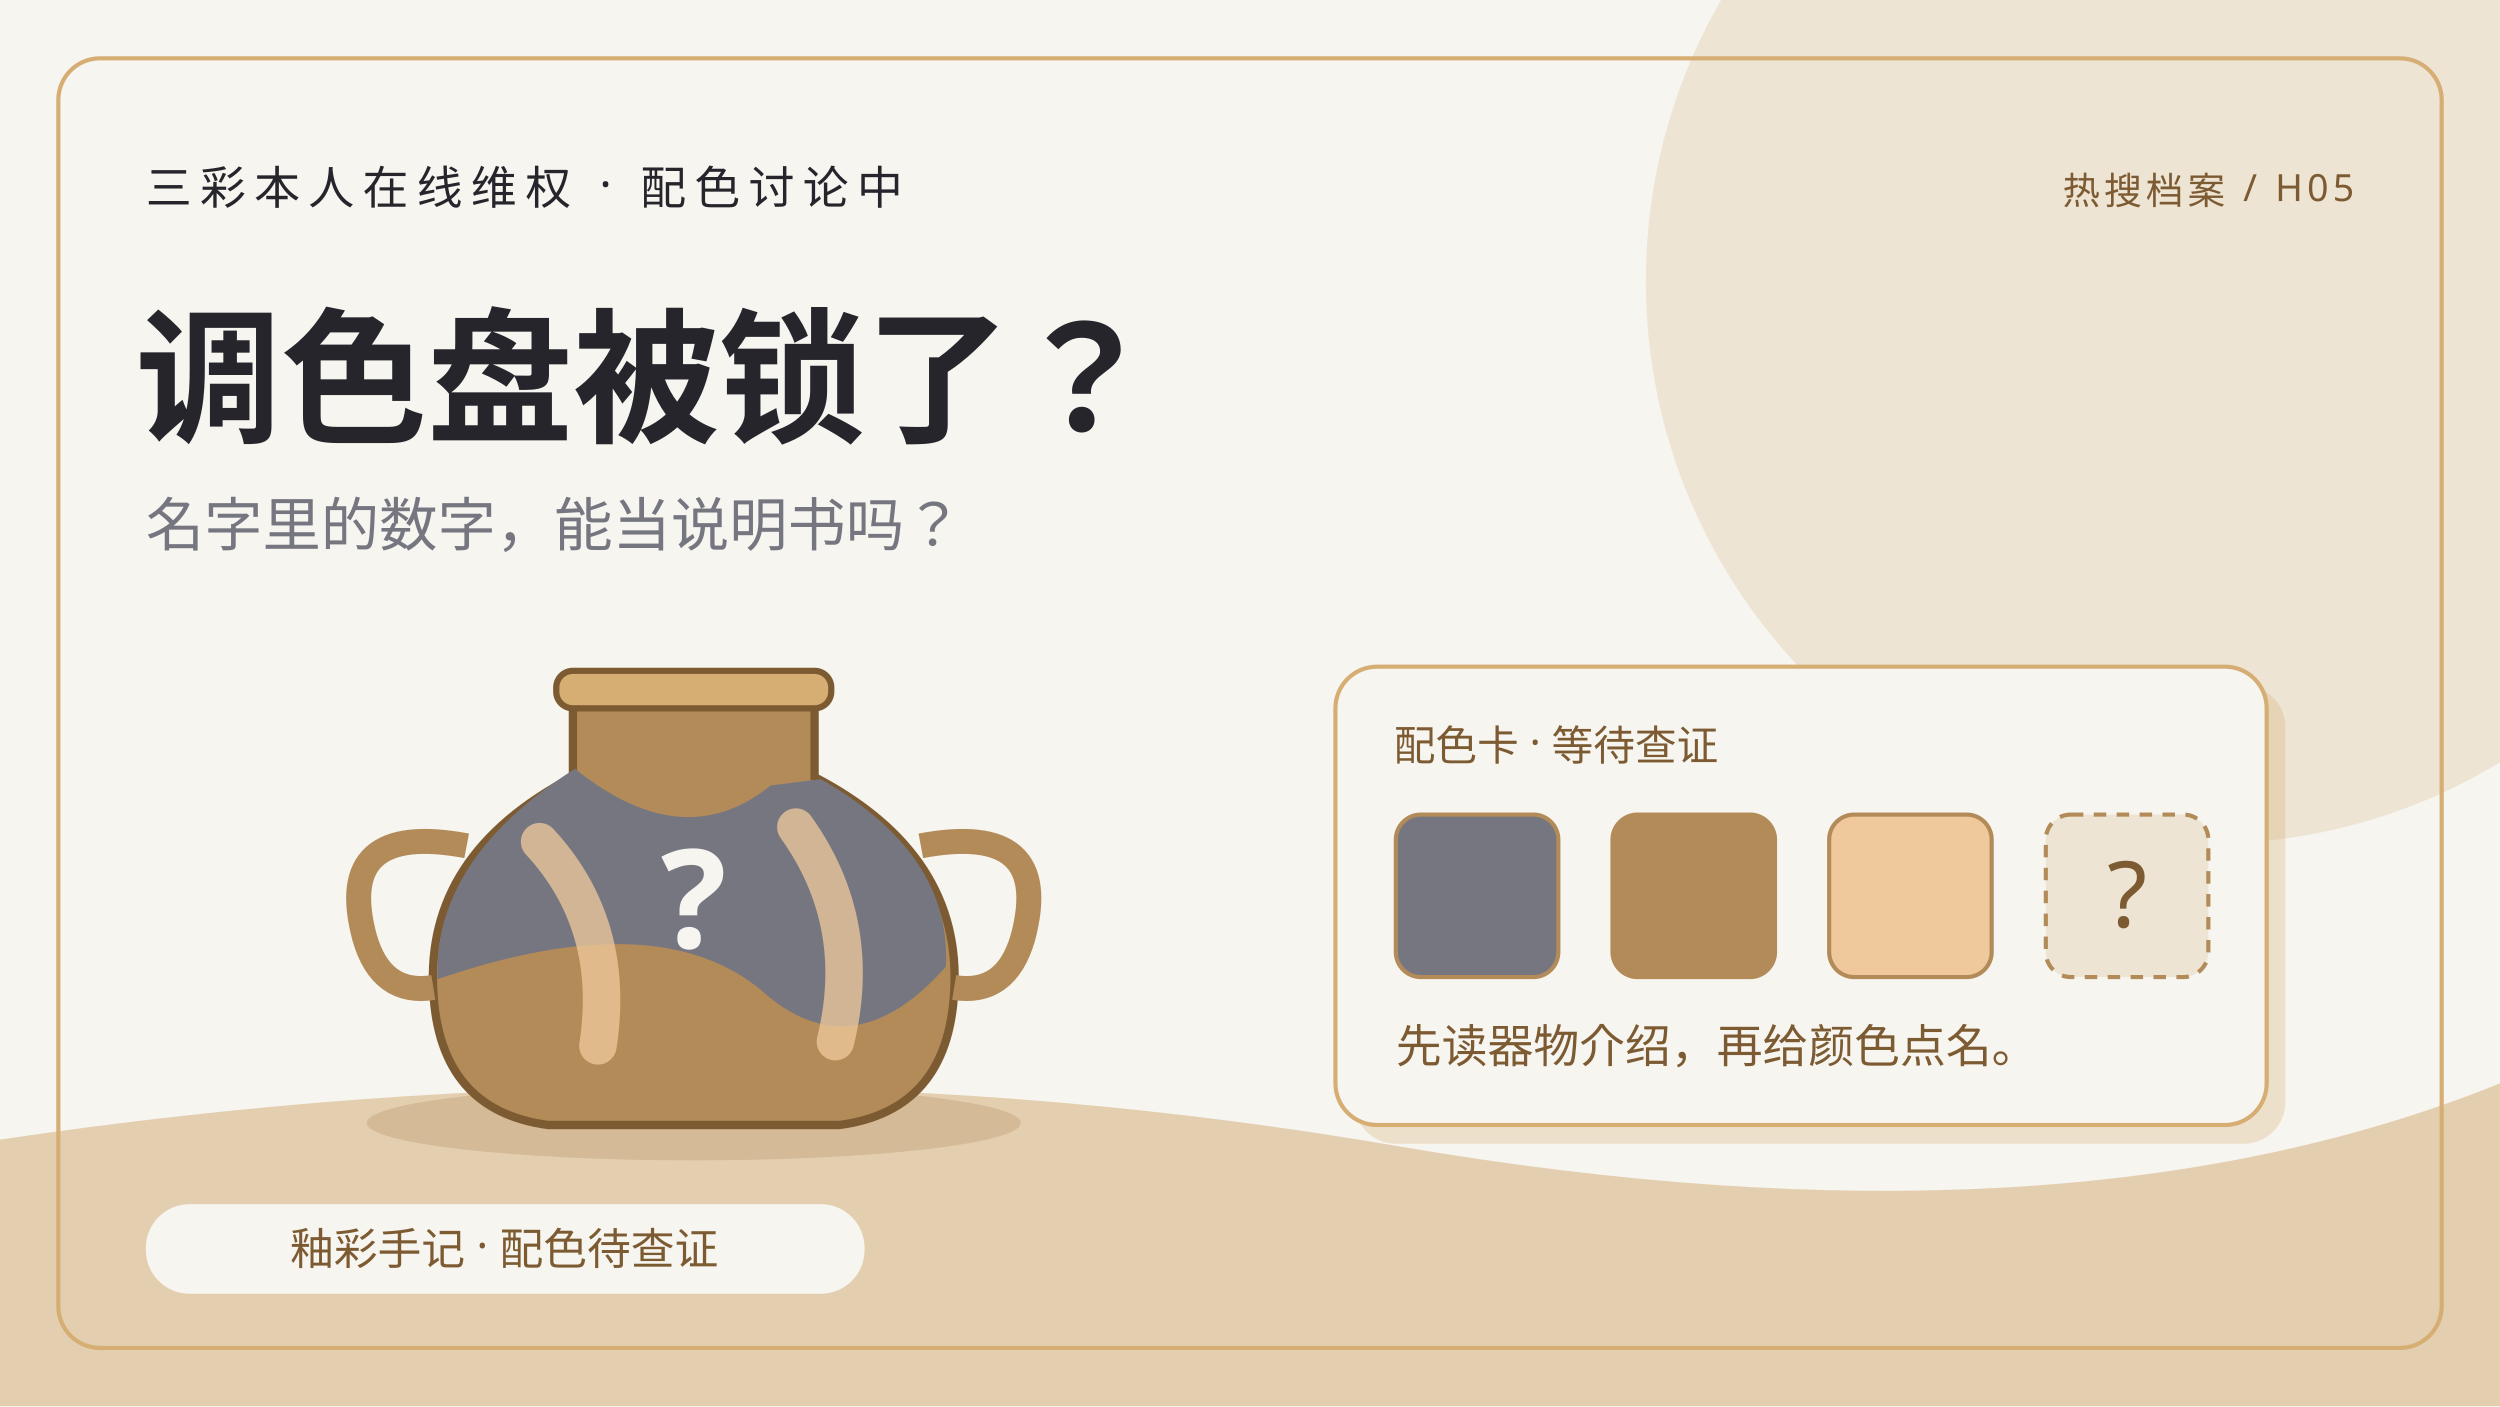
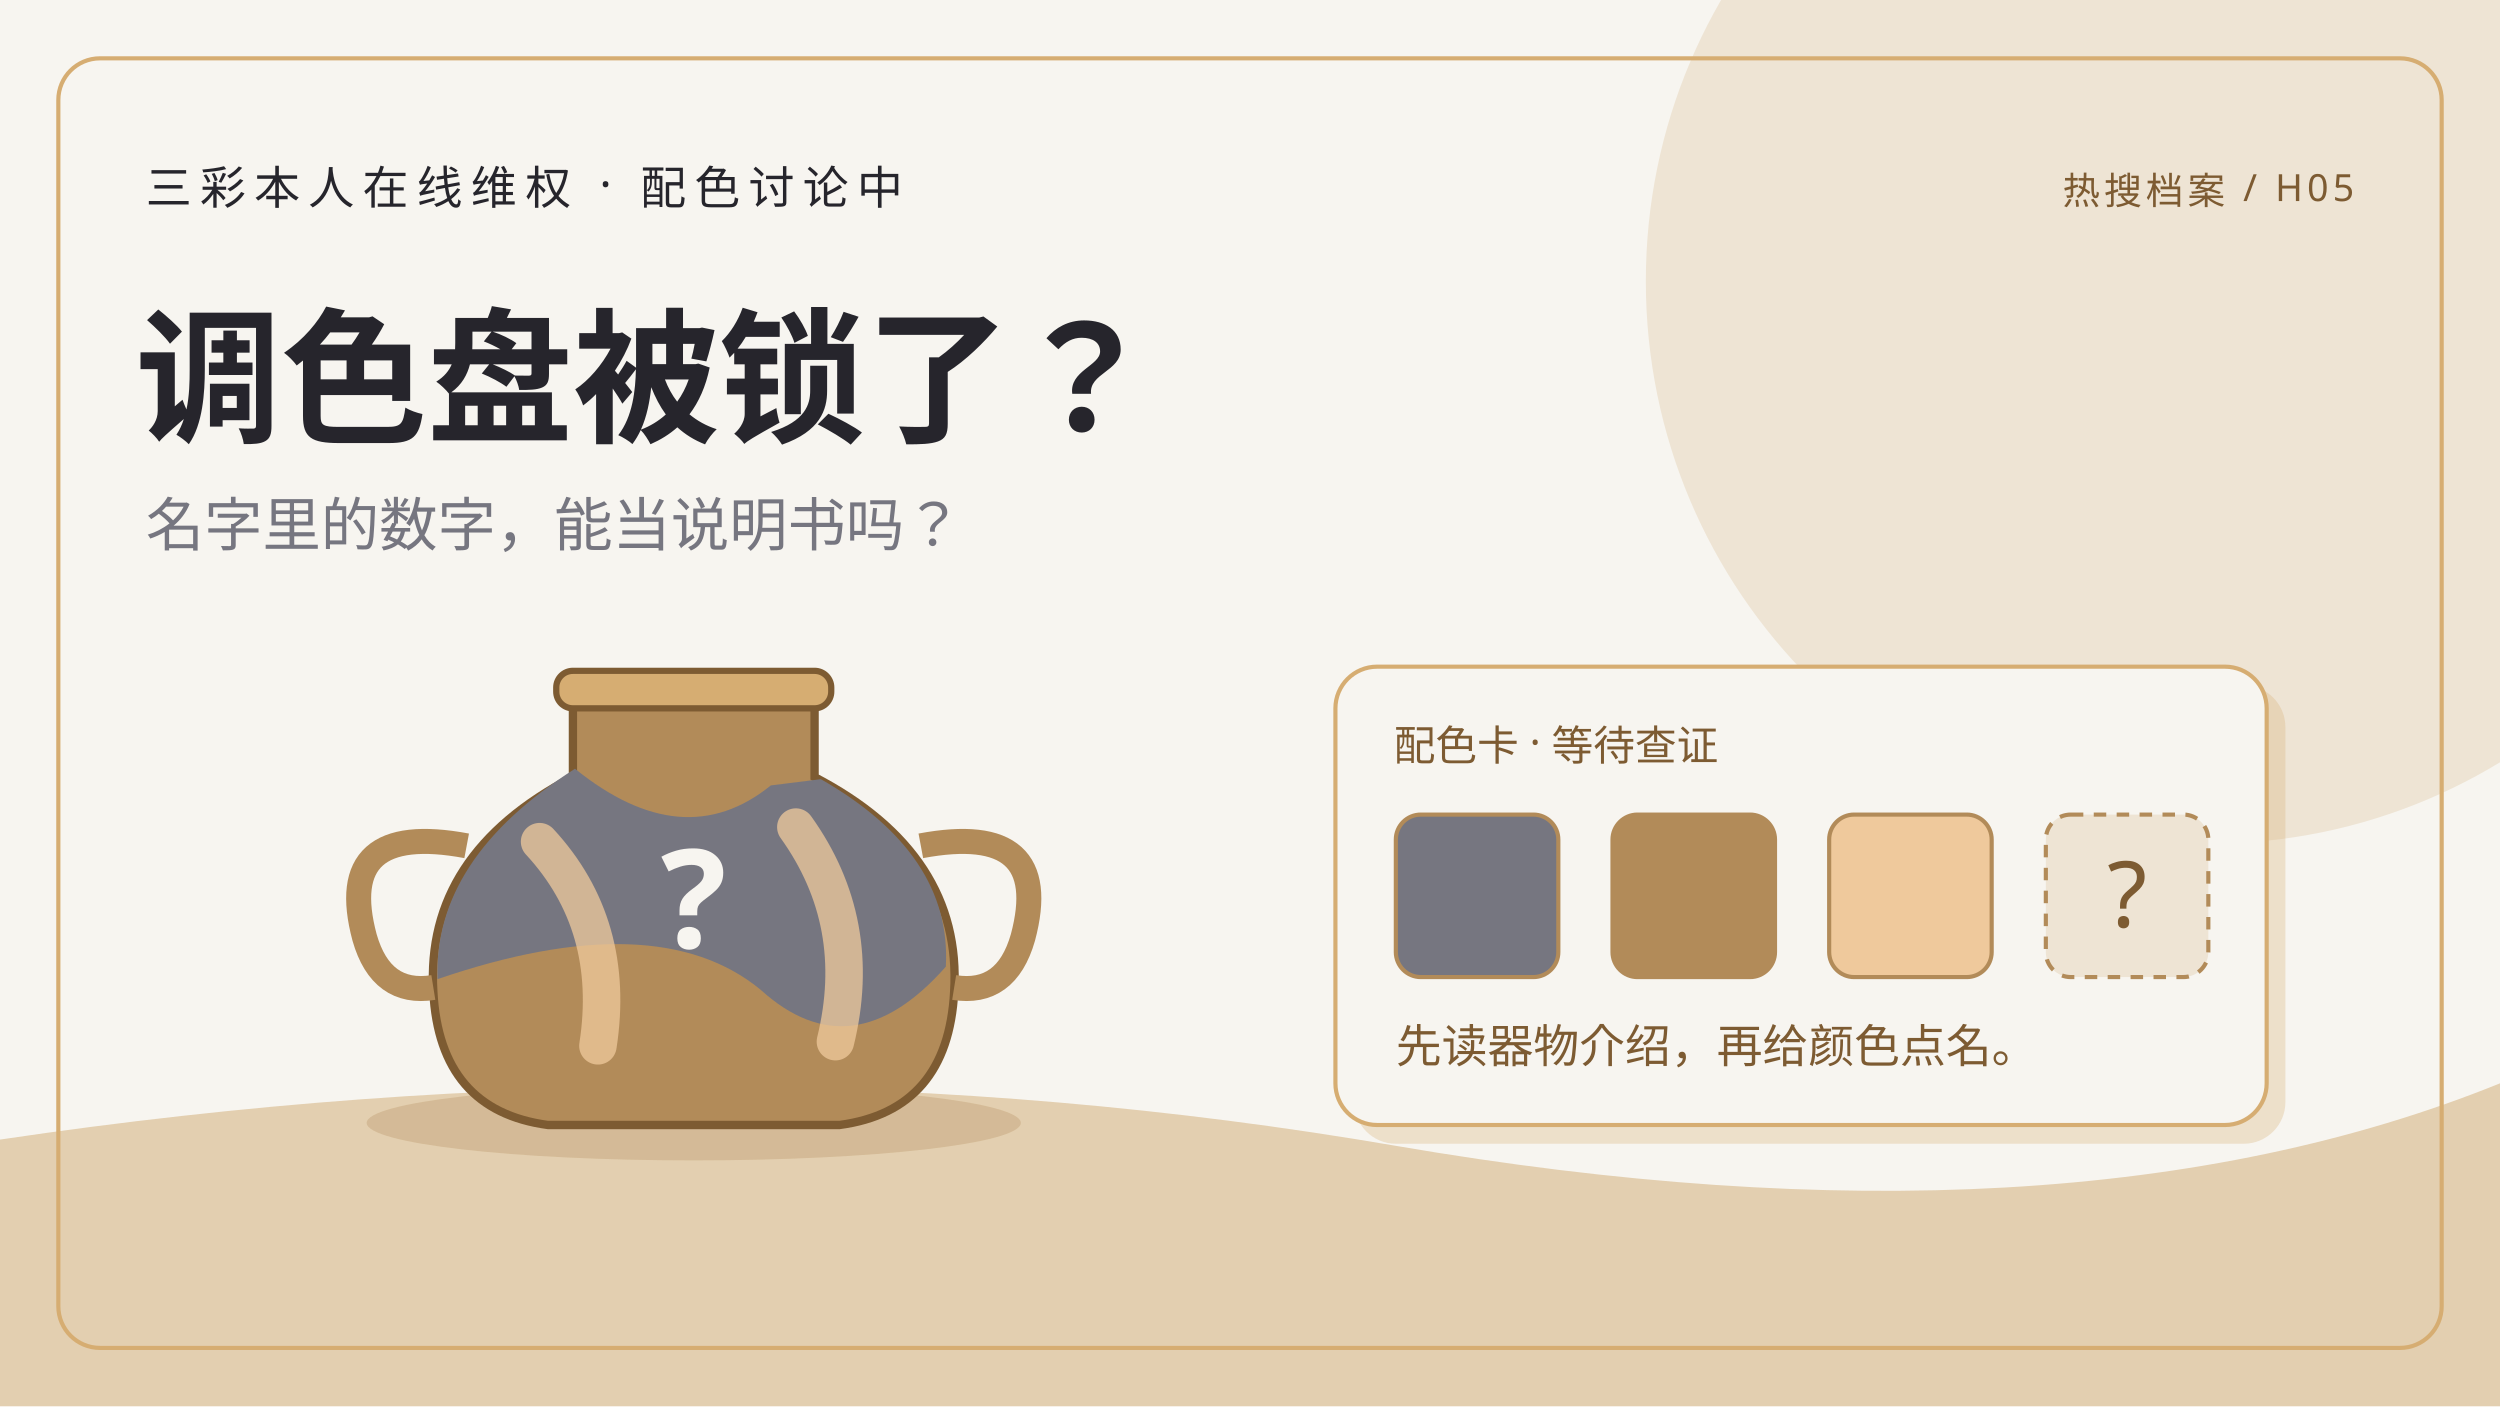
<svg xmlns="http://www.w3.org/2000/svg" width="1200" height="675" viewBox="0 0 1200 675" role="img" aria-labelledby="title desc">
  <rect width="1200" height="675" fill="#f7f5f0" />
  <circle cx="1060" cy="135" r="270" fill="#eee4d4" />
  <path d="M0 547Q350 495 670 550T1200 520V675H0Z" fill="#e3cfb0" />
  <rect x="28" y="28" width="1144" height="619" rx="20" fill="none" stroke="#d6ad72" stroke-width="2" />
  <g font-family="sans-serif" fill="#26252c">
    <text x="70" y="98" font-size="22" letter-spacing="4">三彩本人在线维权 · 配色讨论中</text>
    <text x="65" y="207" font-size="70" font-weight="800">调色盘被锁了？</text>
    <text x="70" y="262" font-size="28" fill="#767680" letter-spacing="0">名字里的数字，能当说明书吗？</text>
  </g>
  <g transform="translate(333 435)">
    <ellipse cy="104" rx="157" ry="18" fill="#b28b59" opacity=".3" />
    <path d="M-58-103H58V-62Q129-25 125 41Q122 98 70 105H-70Q-122 98-125 41Q-129-25-58-62Z" fill="#b28b59" stroke="#7d5b32" stroke-width="4" />
    <path d="M-57-66Q-5-24 37-58L61-61Q124-25 121 29Q76 80 32 40Q-18-1-123 35Q-125-23-57-66Z" fill="#767680" />
    <path d="M-74-31Q-37 9-46 67M49-38Q82 8 68 65" fill="none" stroke="#efc99c" stroke-width="18" stroke-linecap="round" opacity=".75" />
    <rect x="-66" y="-113" width="132" height="18" rx="8" fill="#d6ad72" stroke="#7d5b32" stroke-width="3" />
    <path d="M-109-29Q-173-41-158 15Q-150 43-125 39M109-29Q173-41 158 15Q150 43 125 39" fill="none" stroke="#b28b59" stroke-width="12" />
    <text y="20" text-anchor="middle" font-family="sans-serif" font-size="66" font-weight="800" fill="#f7f5f0">?</text>
  </g>
  <g transform="translate(641 320)" font-family="sans-serif">
    <rect x="9" y="9" width="447" height="220" rx="20" fill="#d6ad72" opacity=".3" />
    <rect width="447" height="220" rx="20" fill="#f7f5f0" stroke="#d6ad72" stroke-width="2" />
    <text x="28" y="45" font-size="20" fill="#7d5b32">配色卡 · 等待查证</text>
    <g stroke="#b28b59" stroke-width="2">
      <rect x="29" y="71" width="78" height="78" rx="12" fill="#767680" />
      <rect x="133" y="71" width="78" height="78" rx="12" fill="#b28b59" />
      <rect x="237" y="71" width="78" height="78" rx="12" fill="#efc99c" />
      <rect x="341" y="71" width="78" height="78" rx="12" fill="#eee4d4" stroke-dasharray="6 5" />
    </g>
    <text x="380" y="125" text-anchor="middle" font-size="44" fill="#7d5b32">?</text>
    <text x="29" y="190" font-size="22" fill="#7d5b32">先读器物介绍，再给颜色点名。</text>
  </g>
-   <rect x="70" y="578" width="345" height="43" rx="21" fill="#f7f5f0" />
-   <text x="242" y="607" text-anchor="middle" font-family="sans-serif" font-size="21" fill="#7d5b32">釉彩手记 · 配色待查证</text>
  <text x="1130" y="98" text-anchor="end" font-family="sans-serif" font-size="18" letter-spacing="2" fill="#7d5b32">热搜档案 / H05</text>
</svg>
